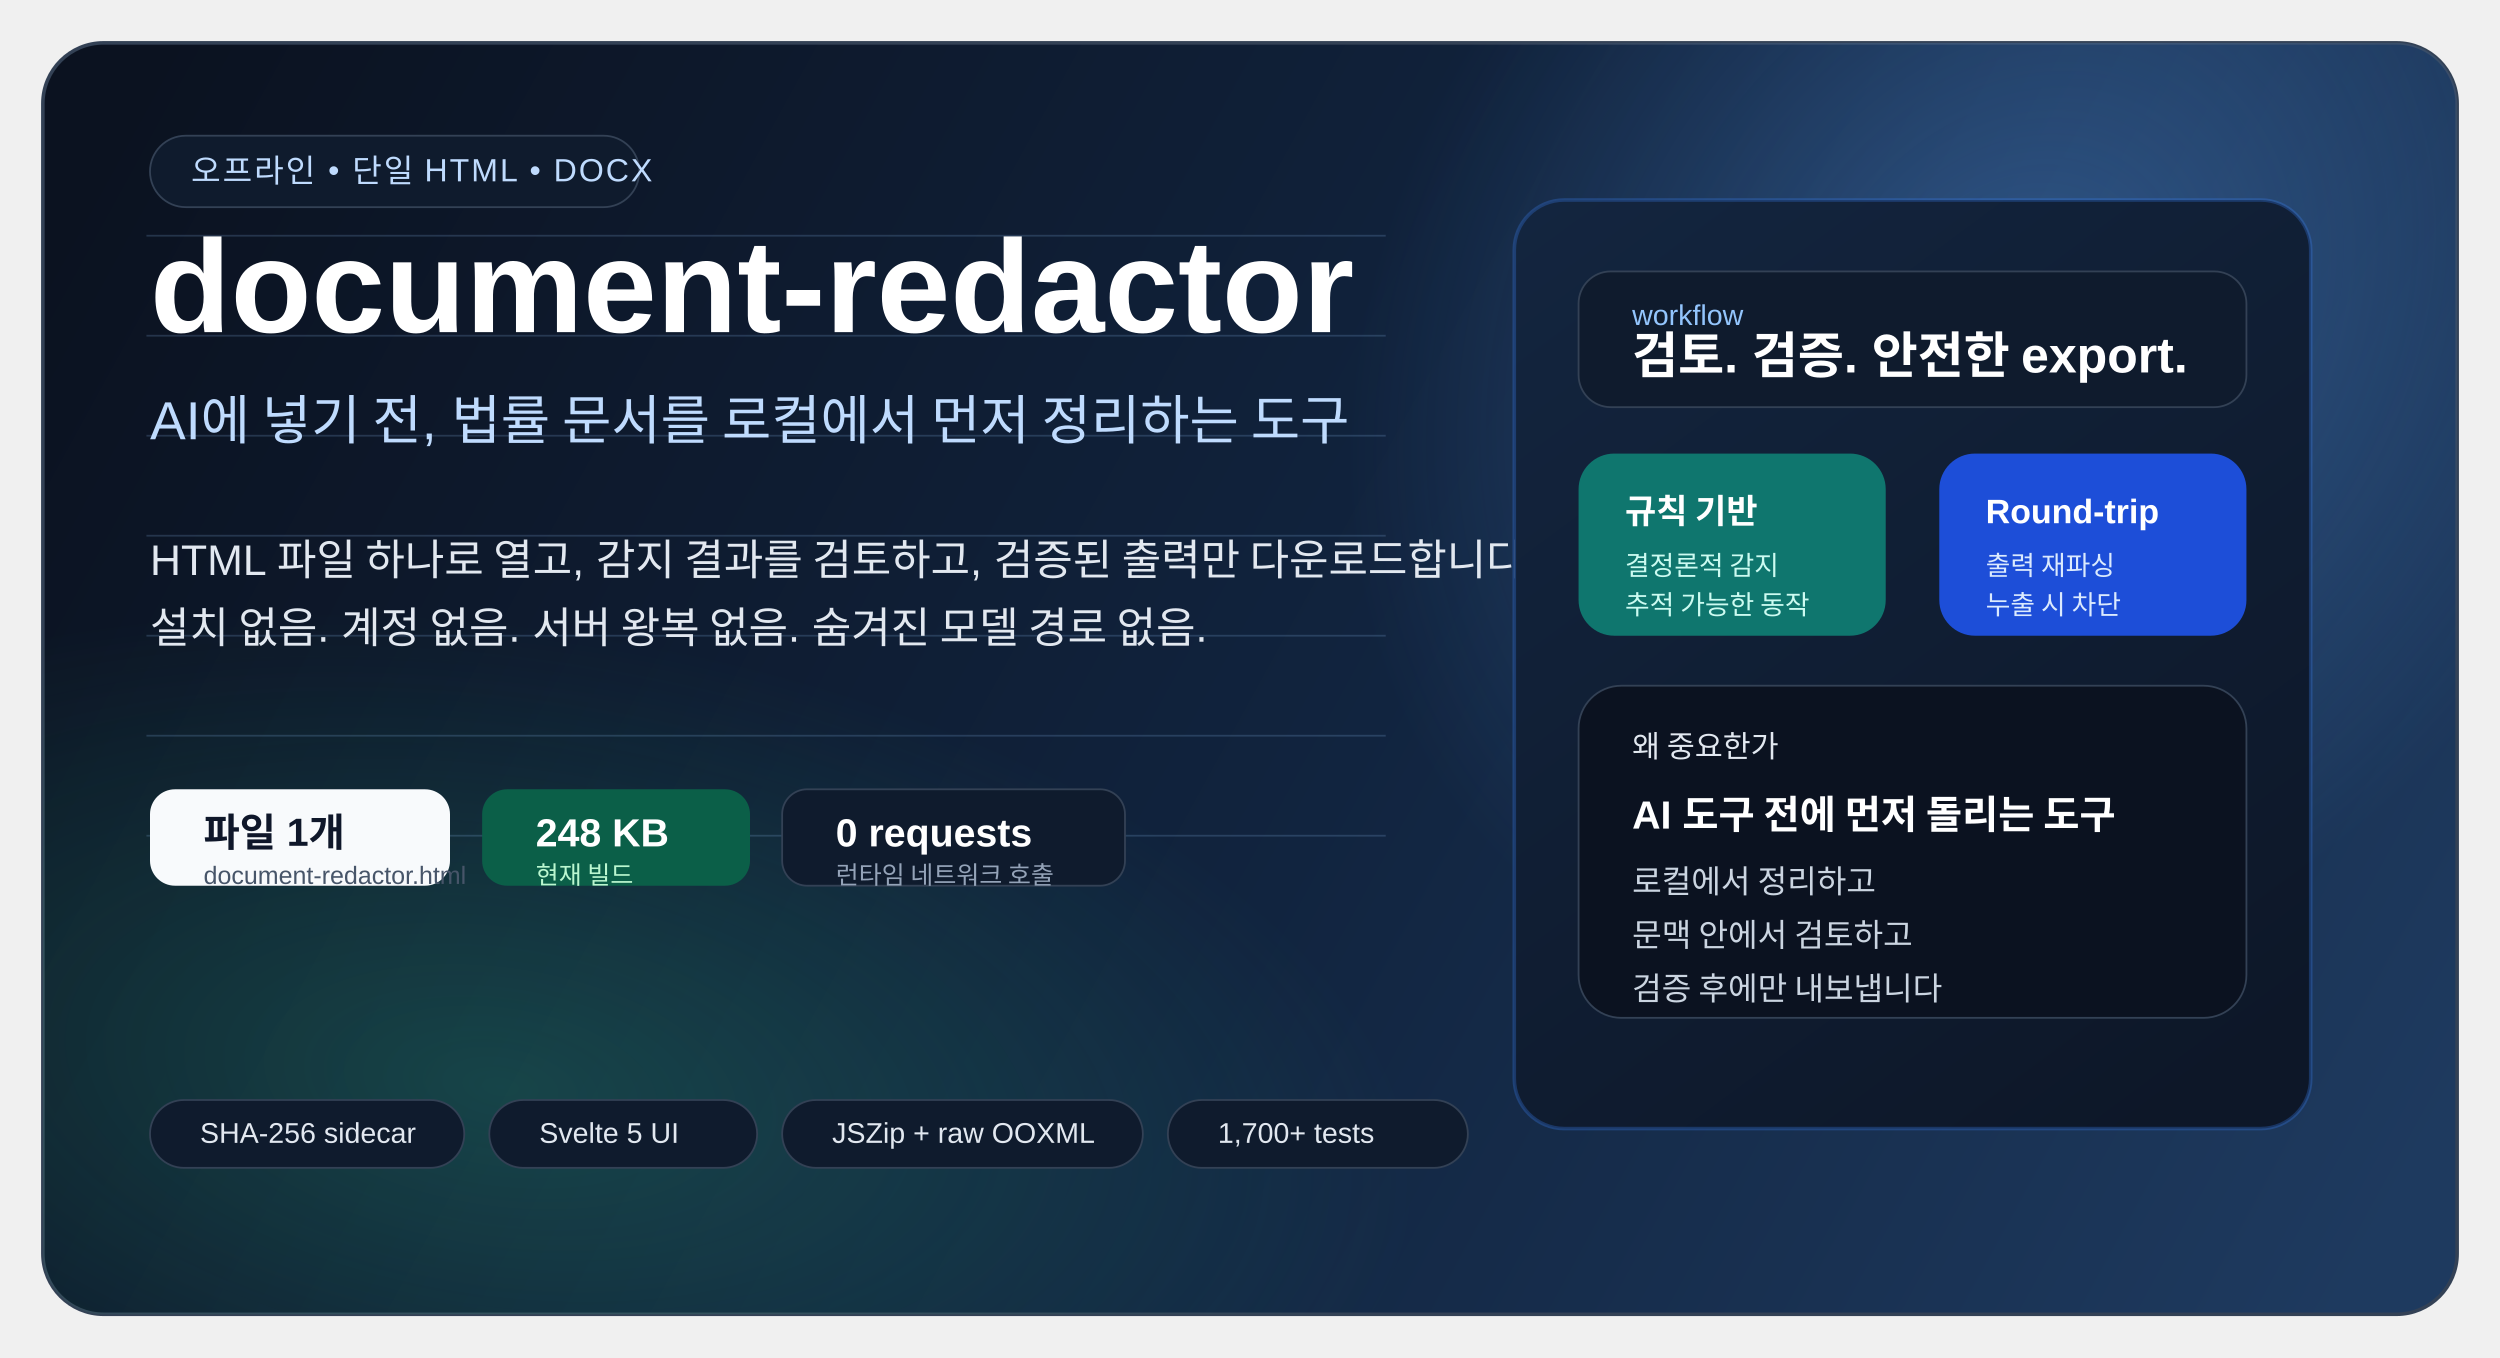
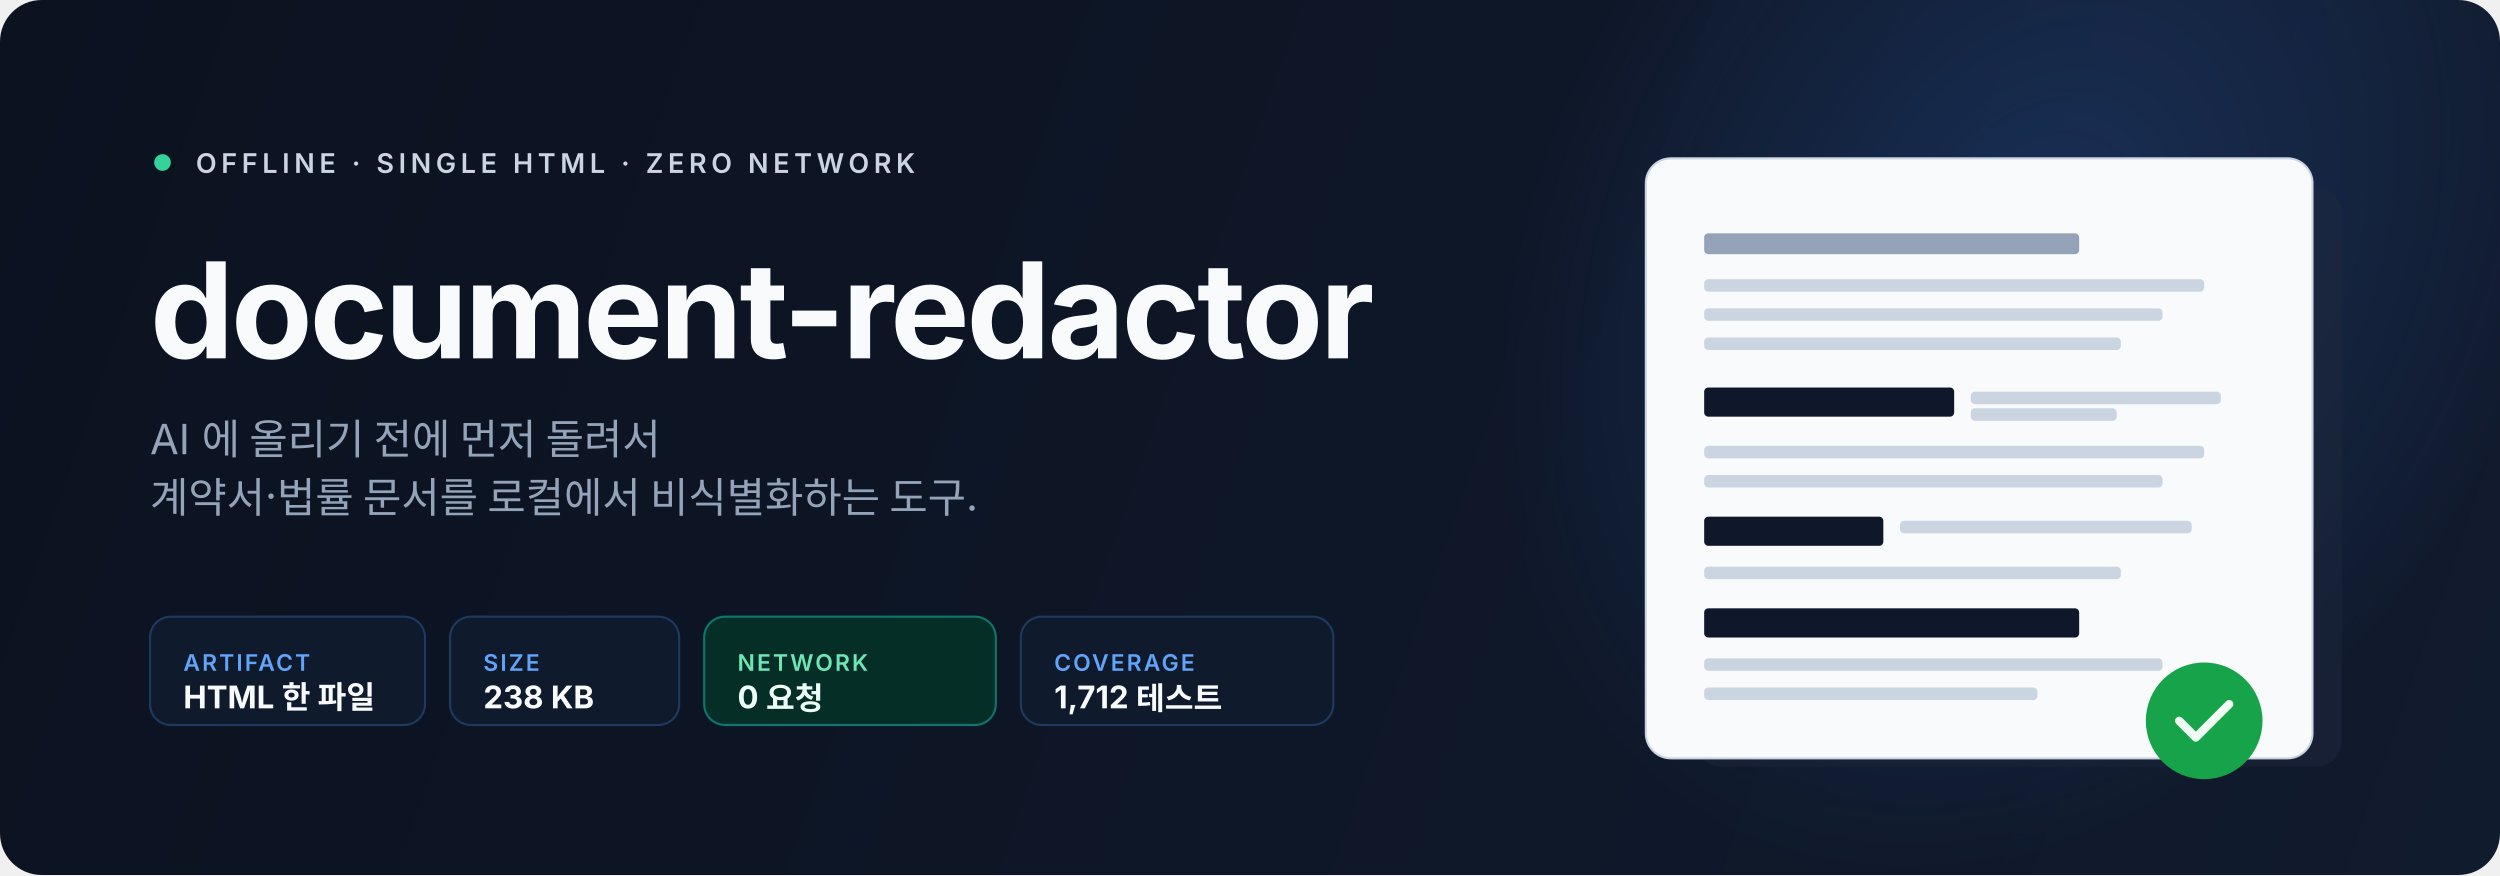
- <svg xmlns="http://www.w3.org/2000/svg" width="1400" height="760" viewBox="0 0 1400 760" fill="none">
+ <svg xmlns="http://www.w3.org/2000/svg" width="1200" height="420" viewBox="0 0 1200 420" fill="none" role="img" aria-label="document-redactor — 오프라인 로컬 DOCX 비식별화">
  <defs>
-     <linearGradient id="bg" x1="80" y1="40" x2="1320" y2="720" gradientUnits="userSpaceOnUse">
-       <stop stop-color="#0B1220" />
-       <stop offset="0.55" stop-color="#11243F" />
-       <stop offset="1" stop-color="#1E3A5F" />
+     <linearGradient id="bgk" x1="0" y1="0" x2="1200" y2="420" gradientUnits="userSpaceOnUse">
+       <stop offset="0" stop-color="#0B1220" />
+       <stop offset="1" stop-color="#111B2E" />
    </linearGradient>
-     <radialGradient id="glowA" cx="0" cy="0" r="1" gradientUnits="userSpaceOnUse" gradientTransform="translate(1130 180) rotate(130) scale(420 340)">
-       <stop stop-color="#60A5FA" stop-opacity="0.35" />
-       <stop offset="1" stop-color="#60A5FA" stop-opacity="0" />
+     <radialGradient id="glowk" cx="0" cy="0" r="1" gradientUnits="userSpaceOnUse" gradientTransform="translate(980 120) rotate(120) scale(320 240)">
+       <stop stop-color="#3B82F6" stop-opacity="0.22" />
+       <stop offset="1" stop-color="#3B82F6" stop-opacity="0" />
    </radialGradient>
-     <radialGradient id="glowB" cx="0" cy="0" r="1" gradientUnits="userSpaceOnUse" gradientTransform="translate(280 610) rotate(8) scale(520 260)">
-       <stop stop-color="#34D399" stop-opacity="0.22" />
-       <stop offset="1" stop-color="#34D399" stop-opacity="0" />
-     </radialGradient>
-     <linearGradient id="card" x1="850" y1="120" x2="1220" y2="620" gradientUnits="userSpaceOnUse">
-       <stop stop-color="#13253F" />
-       <stop offset="1" stop-color="#0D1728" />
+     <linearGradient id="paperk" x1="820" y1="120" x2="1100" y2="340" gradientUnits="userSpaceOnUse">
+       <stop stop-color="#F8FAFC" />
+       <stop offset="1" stop-color="#E2E8F0" />
    </linearGradient>
  </defs>
-   <rect x="24" y="24" width="1352" height="712" rx="34" fill="url(#bg)" />
-   <rect x="24" y="24" width="1352" height="712" rx="34" stroke="#334155" stroke-width="2" />
-   <rect x="24" y="24" width="1352" height="712" rx="34" fill="url(#glowA)" />
-   <rect x="24" y="24" width="1352" height="712" rx="34" fill="url(#glowB)" />
-   <g opacity="0.18">
-     <path d="M82 132H776" stroke="#93C5FD" stroke-width="1" />
-     <path d="M82 188H776" stroke="#93C5FD" stroke-width="1" />
-     <path d="M82 244H776" stroke="#93C5FD" stroke-width="1" />
-     <path d="M82 300H776" stroke="#93C5FD" stroke-width="1" />
-     <path d="M82 356H776" stroke="#93C5FD" stroke-width="1" />
-     <path d="M82 412H776" stroke="#93C5FD" stroke-width="1" />
-     <path d="M82 468H776" stroke="#93C5FD" stroke-width="1" />
+   <rect width="1200" height="420" rx="20" fill="url(#bgk)" />
+   <rect width="1200" height="420" rx="20" fill="url(#glowk)" />
+   <g transform="translate(72 72)">
+     <circle cx="6" cy="6" r="4" fill="#34D399" />
+     <text x="22" y="11" fill="#CBD5E1" font-family="system-ui, -apple-system, 'Apple SD Gothic Neo', 'Noto Sans KR', sans-serif" font-size="13" letter-spacing="2.2" font-weight="600">OFFLINE  ·  SINGLE HTML  ·  ZERO NETWORK</text>
  </g>
-   <rect x="84" y="76" width="274" height="40" rx="20" fill="#0F1B2D" stroke="#334155" />
-   <text x="107" y="102" fill="#BFDBFE" font-size="18" font-family="Pretendard, Noto Sans KR, Apple SD Gothic Neo, Segoe UI, Arial, sans-serif" letter-spacing="1.1">오프라인  •  단일 HTML  •  DOCX</text>
-   <text x="84" y="186" fill="white" font-size="74" font-weight="700" font-family="Pretendard, Noto Sans KR, Apple SD Gothic Neo, Segoe UI, Arial, sans-serif">document-redactor</text>
-   <text x="84" y="246" fill="#BFDBFE" font-size="30" font-family="Pretendard, Noto Sans KR, Apple SD Gothic Neo, Segoe UI, Arial, sans-serif">AI에 넣기 전, 법률 문서를 로컬에서 먼저 정리하는 도구</text>
-   <text x="84" y="322" fill="#E2E8F0" font-size="24" font-family="Pretendard, Noto Sans KR, Apple SD Gothic Neo, Segoe UI, Arial, sans-serif">HTML 파일 하나로 열고, 감지 결과를 검토하고, 검증된 출력만 다운로드합니다.</text>
-   <text x="84" y="360" fill="#E2E8F0" font-size="24" font-family="Pretendard, Noto Sans KR, Apple SD Gothic Neo, Segoe UI, Arial, sans-serif">설치 없음. 계정 없음. 서버 왕복 없음. 숨겨진 모델 경로 없음.</text>
-   <g>
-     <rect x="84" y="442" width="168" height="54" rx="14" fill="#F8FAFC" />
-     <text x="114" y="474" fill="#0F172A" font-size="22" font-weight="700" font-family="Pretendard, Noto Sans KR, Apple SD Gothic Neo, Segoe UI, Arial, sans-serif">파일 1개</text>
-     <text x="114" y="495" fill="#475569" font-size="14" font-family="Pretendard, Noto Sans KR, Apple SD Gothic Neo, Segoe UI, Arial, sans-serif">document-redactor.html</text>
-     <rect x="270" y="442" width="150" height="54" rx="14" fill="#0B5F48" />
-     <text x="300" y="474" fill="white" font-size="22" font-weight="700" font-family="Pretendard, Noto Sans KR, Apple SD Gothic Neo, Segoe UI, Arial, sans-serif">248 KB</text>
-     <text x="300" y="495" fill="#BBF7D0" font-size="14" font-family="Pretendard, Noto Sans KR, Apple SD Gothic Neo, Segoe UI, Arial, sans-serif">현재 빌드</text>
-     <rect x="438" y="442" width="192" height="54" rx="14" fill="#0F1B2D" stroke="#334155" />
-     <text x="468" y="474" fill="white" font-size="22" font-weight="700" font-family="Pretendard, Noto Sans KR, Apple SD Gothic Neo, Segoe UI, Arial, sans-serif">0 requests</text>
-     <text x="468" y="495" fill="#94A3B8" font-size="14" font-family="Pretendard, Noto Sans KR, Apple SD Gothic Neo, Segoe UI, Arial, sans-serif">런타임 네트워크 호출</text>
+   <text x="72" y="172" fill="#F8FAFC" font-family="system-ui, -apple-system, 'Apple SD Gothic Neo', 'Noto Sans KR', sans-serif" font-size="64" font-weight="700" letter-spacing="-1.5">document-redactor</text>
+   <text x="72" y="218" fill="#94A3B8" font-family="system-ui, -apple-system, 'Apple SD Gothic Neo', 'Noto Sans KR', sans-serif" font-size="20" font-weight="400">AI 에 올리기 전에 먼저 돌려서</text>
+   <text x="72" y="246" fill="#94A3B8" font-family="system-ui, -apple-system, 'Apple SD Gothic Neo', 'Noto Sans KR', sans-serif" font-size="20" font-weight="400">계약서·법률 문서를 로컬에서 비식별화하는 도구.</text>
+   <g transform="translate(72 296)">
+     <rect width="132" height="52" rx="10" fill="#0F1B2D" stroke="#1E3A5F" />
+     <text x="16" y="26" fill="#60A5FA" font-family="system-ui, -apple-system, 'Apple SD Gothic Neo', 'Noto Sans KR', sans-serif" font-size="11" font-weight="600" letter-spacing="1">ARTIFACT</text>
+     <text x="16" y="44" fill="#F8FAFC" font-family="system-ui, -apple-system, 'Apple SD Gothic Neo', 'Noto Sans KR', sans-serif" font-size="15" font-weight="700">HTML 한 파일</text>
+     <g transform="translate(144 0)">
+       <rect width="110" height="52" rx="10" fill="#0F1B2D" stroke="#1E3A5F" />
+       <text x="16" y="26" fill="#60A5FA" font-family="system-ui, -apple-system, 'Apple SD Gothic Neo', 'Noto Sans KR', sans-serif" font-size="11" font-weight="600" letter-spacing="1">SIZE</text>
+       <text x="16" y="44" fill="#F8FAFC" font-family="system-ui, -apple-system, 'Apple SD Gothic Neo', 'Noto Sans KR', sans-serif" font-size="15" font-weight="700">238 KB</text>
+     </g>
+     <g transform="translate(266 0)">
+       <rect width="140" height="52" rx="10" fill="#052E27" stroke="#0F766E" />
+       <text x="16" y="26" fill="#6EE7B7" font-family="system-ui, -apple-system, 'Apple SD Gothic Neo', 'Noto Sans KR', sans-serif" font-size="11" font-weight="600" letter-spacing="1">NETWORK</text>
+       <text x="16" y="44" fill="#ECFDF5" font-family="system-ui, -apple-system, 'Apple SD Gothic Neo', 'Noto Sans KR', sans-serif" font-size="15" font-weight="700">0 요청</text>
+     </g>
+     <g transform="translate(418 0)">
+       <rect width="150" height="52" rx="10" fill="#0F1B2D" stroke="#1E3A5F" />
+       <text x="16" y="26" fill="#60A5FA" font-family="system-ui, -apple-system, 'Apple SD Gothic Neo', 'Noto Sans KR', sans-serif" font-size="11" font-weight="600" letter-spacing="1">COVERAGE</text>
+       <text x="16" y="44" fill="#F8FAFC" font-family="system-ui, -apple-system, 'Apple SD Gothic Neo', 'Noto Sans KR', sans-serif" font-size="15" font-weight="700">1,712 테스트</text>
+     </g>
  </g>
-   <g>
-     <rect x="848" y="112" width="446" height="520" rx="28" fill="url(#card)" stroke="#3B82F6" stroke-opacity="0.28" stroke-width="2" />
-     <rect x="884" y="152" width="374" height="76" rx="18" fill="#0F1B2D" stroke="#334155" />
-     <text x="914" y="182" fill="#93C5FD" font-size="16" font-family="Pretendard, Noto Sans KR, Apple SD Gothic Neo, Segoe UI, Arial, sans-serif">workflow</text>
-     <text x="914" y="209" fill="white" font-size="28" font-weight="700" font-family="Pretendard, Noto Sans KR, Apple SD Gothic Neo, Segoe UI, Arial, sans-serif">검토. 검증. 안전한 export.</text>
-     <rect x="884" y="254" width="172" height="102" rx="20" fill="#0F766E" />
-     <text x="910" y="293" fill="white" font-size="19" font-weight="700" font-family="Pretendard, Noto Sans KR, Apple SD Gothic Neo, Segoe UI, Arial, sans-serif">규칙 기반</text>
-     <text x="910" y="322" fill="#CCFBF1" font-size="15" font-family="Pretendard, Noto Sans KR, Apple SD Gothic Neo, Segoe UI, Arial, sans-serif">결정론적 감지</text>
-     <text x="910" y="344" fill="#CCFBF1" font-size="15" font-family="Pretendard, Noto Sans KR, Apple SD Gothic Neo, Segoe UI, Arial, sans-serif">추적 가능한 동작</text>
-     <rect x="1086" y="254" width="172" height="102" rx="20" fill="#1D4ED8" />
-     <text x="1112" y="293" fill="white" font-size="19" font-weight="700" font-family="Pretendard, Noto Sans KR, Apple SD Gothic Neo, Segoe UI, Arial, sans-serif">Round-trip</text>
-     <text x="1112" y="322" fill="#DBEAFE" font-size="15" font-family="Pretendard, Noto Sans KR, Apple SD Gothic Neo, Segoe UI, Arial, sans-serif">출력 재파싱</text>
-     <text x="1112" y="344" fill="#DBEAFE" font-size="15" font-family="Pretendard, Noto Sans KR, Apple SD Gothic Neo, Segoe UI, Arial, sans-serif">누출 시 차단</text>
-     <rect x="884" y="384" width="374" height="186" rx="24" fill="#0B1220" stroke="#334155" />
-     <text x="914" y="424" fill="#E2E8F0" font-size="17" font-family="Pretendard, Noto Sans KR, Apple SD Gothic Neo, Segoe UI, Arial, sans-serif">왜 중요한가</text>
-     <text x="914" y="464" fill="white" font-size="22" font-weight="700" font-family="Pretendard, Noto Sans KR, Apple SD Gothic Neo, Segoe UI, Arial, sans-serif">AI 도구 전에 먼저 돌리는 도구</text>
-     <text x="914" y="500" fill="#CBD5E1" font-size="18" font-family="Pretendard, Noto Sans KR, Apple SD Gothic Neo, Segoe UI, Arial, sans-serif">로컬에서 정리하고</text>
-     <text x="914" y="530" fill="#CBD5E1" font-size="18" font-family="Pretendard, Noto Sans KR, Apple SD Gothic Neo, Segoe UI, Arial, sans-serif">문맥 안에서 검토하고</text>
-     <text x="914" y="560" fill="#CBD5E1" font-size="18" font-family="Pretendard, Noto Sans KR, Apple SD Gothic Neo, Segoe UI, Arial, sans-serif">검증 후에만 내보냅니다</text>
-   </g>
-   <g>
-     <rect x="84" y="616" width="176" height="38" rx="19" fill="#0F1B2D" stroke="#334155" />
-     <text x="112" y="640" fill="#E2E8F0" font-size="16" font-family="Pretendard, Noto Sans KR, Apple SD Gothic Neo, Segoe UI, Arial, sans-serif">SHA-256 sidecar</text>
-     <rect x="274" y="616" width="150" height="38" rx="19" fill="#0F1B2D" stroke="#334155" />
-     <text x="302" y="640" fill="#E2E8F0" font-size="16" font-family="Pretendard, Noto Sans KR, Apple SD Gothic Neo, Segoe UI, Arial, sans-serif">Svelte 5 UI</text>
-     <rect x="438" y="616" width="202" height="38" rx="19" fill="#0F1B2D" stroke="#334155" />
-     <text x="466" y="640" fill="#E2E8F0" font-size="16" font-family="Pretendard, Noto Sans KR, Apple SD Gothic Neo, Segoe UI, Arial, sans-serif">JSZip + raw OOXML</text>
-     <rect x="654" y="616" width="168" height="38" rx="19" fill="#0F1B2D" stroke="#334155" />
-     <text x="682" y="640" fill="#E2E8F0" font-size="16" font-family="Pretendard, Noto Sans KR, Apple SD Gothic Neo, Segoe UI, Arial, sans-serif">1,700+ tests</text>
+   <g transform="translate(790 76)">
+     <rect x="24" y="14" width="310" height="278" rx="12" fill="#1E293B" opacity="0.45" />
+     <rect width="320" height="288" rx="12" fill="url(#paperk)" stroke="#CBD5E1" />
+     <rect x="28" y="36" width="180" height="10" rx="2" fill="#94A3B8" />
+     <rect x="28" y="58" width="240" height="6" rx="2" fill="#CBD5E1" />
+     <rect x="28" y="72" width="220" height="6" rx="2" fill="#CBD5E1" />
+     <rect x="28" y="86" width="200" height="6" rx="2" fill="#CBD5E1" />
+     <rect x="28" y="110" width="120" height="14" rx="2" fill="#0F172A" />
+     <rect x="156" y="112" width="120" height="6" rx="2" fill="#CBD5E1" />
+     <rect x="156" y="120" width="70" height="6" rx="2" fill="#CBD5E1" />
+     <rect x="28" y="138" width="240" height="6" rx="2" fill="#CBD5E1" />
+     <rect x="28" y="152" width="220" height="6" rx="2" fill="#CBD5E1" />
+     <rect x="28" y="172" width="86" height="14" rx="2" fill="#0F172A" />
+     <rect x="122" y="174" width="140" height="6" rx="2" fill="#CBD5E1" />
+     <rect x="28" y="196" width="200" height="6" rx="2" fill="#CBD5E1" />
+     <rect x="28" y="216" width="180" height="14" rx="2" fill="#0F172A" />
+     <rect x="28" y="240" width="220" height="6" rx="2" fill="#CBD5E1" />
+     <rect x="28" y="254" width="160" height="6" rx="2" fill="#CBD5E1" />
+     <g transform="translate(240 242)">
+       <circle cx="28" cy="28" r="28" fill="#16A34A" />
+       <path d="M16 28l8 8 16-16" stroke="#F0FDF4" stroke-width="4" stroke-linecap="round" stroke-linejoin="round" fill="none" />
+     </g>
  </g>
</svg>
